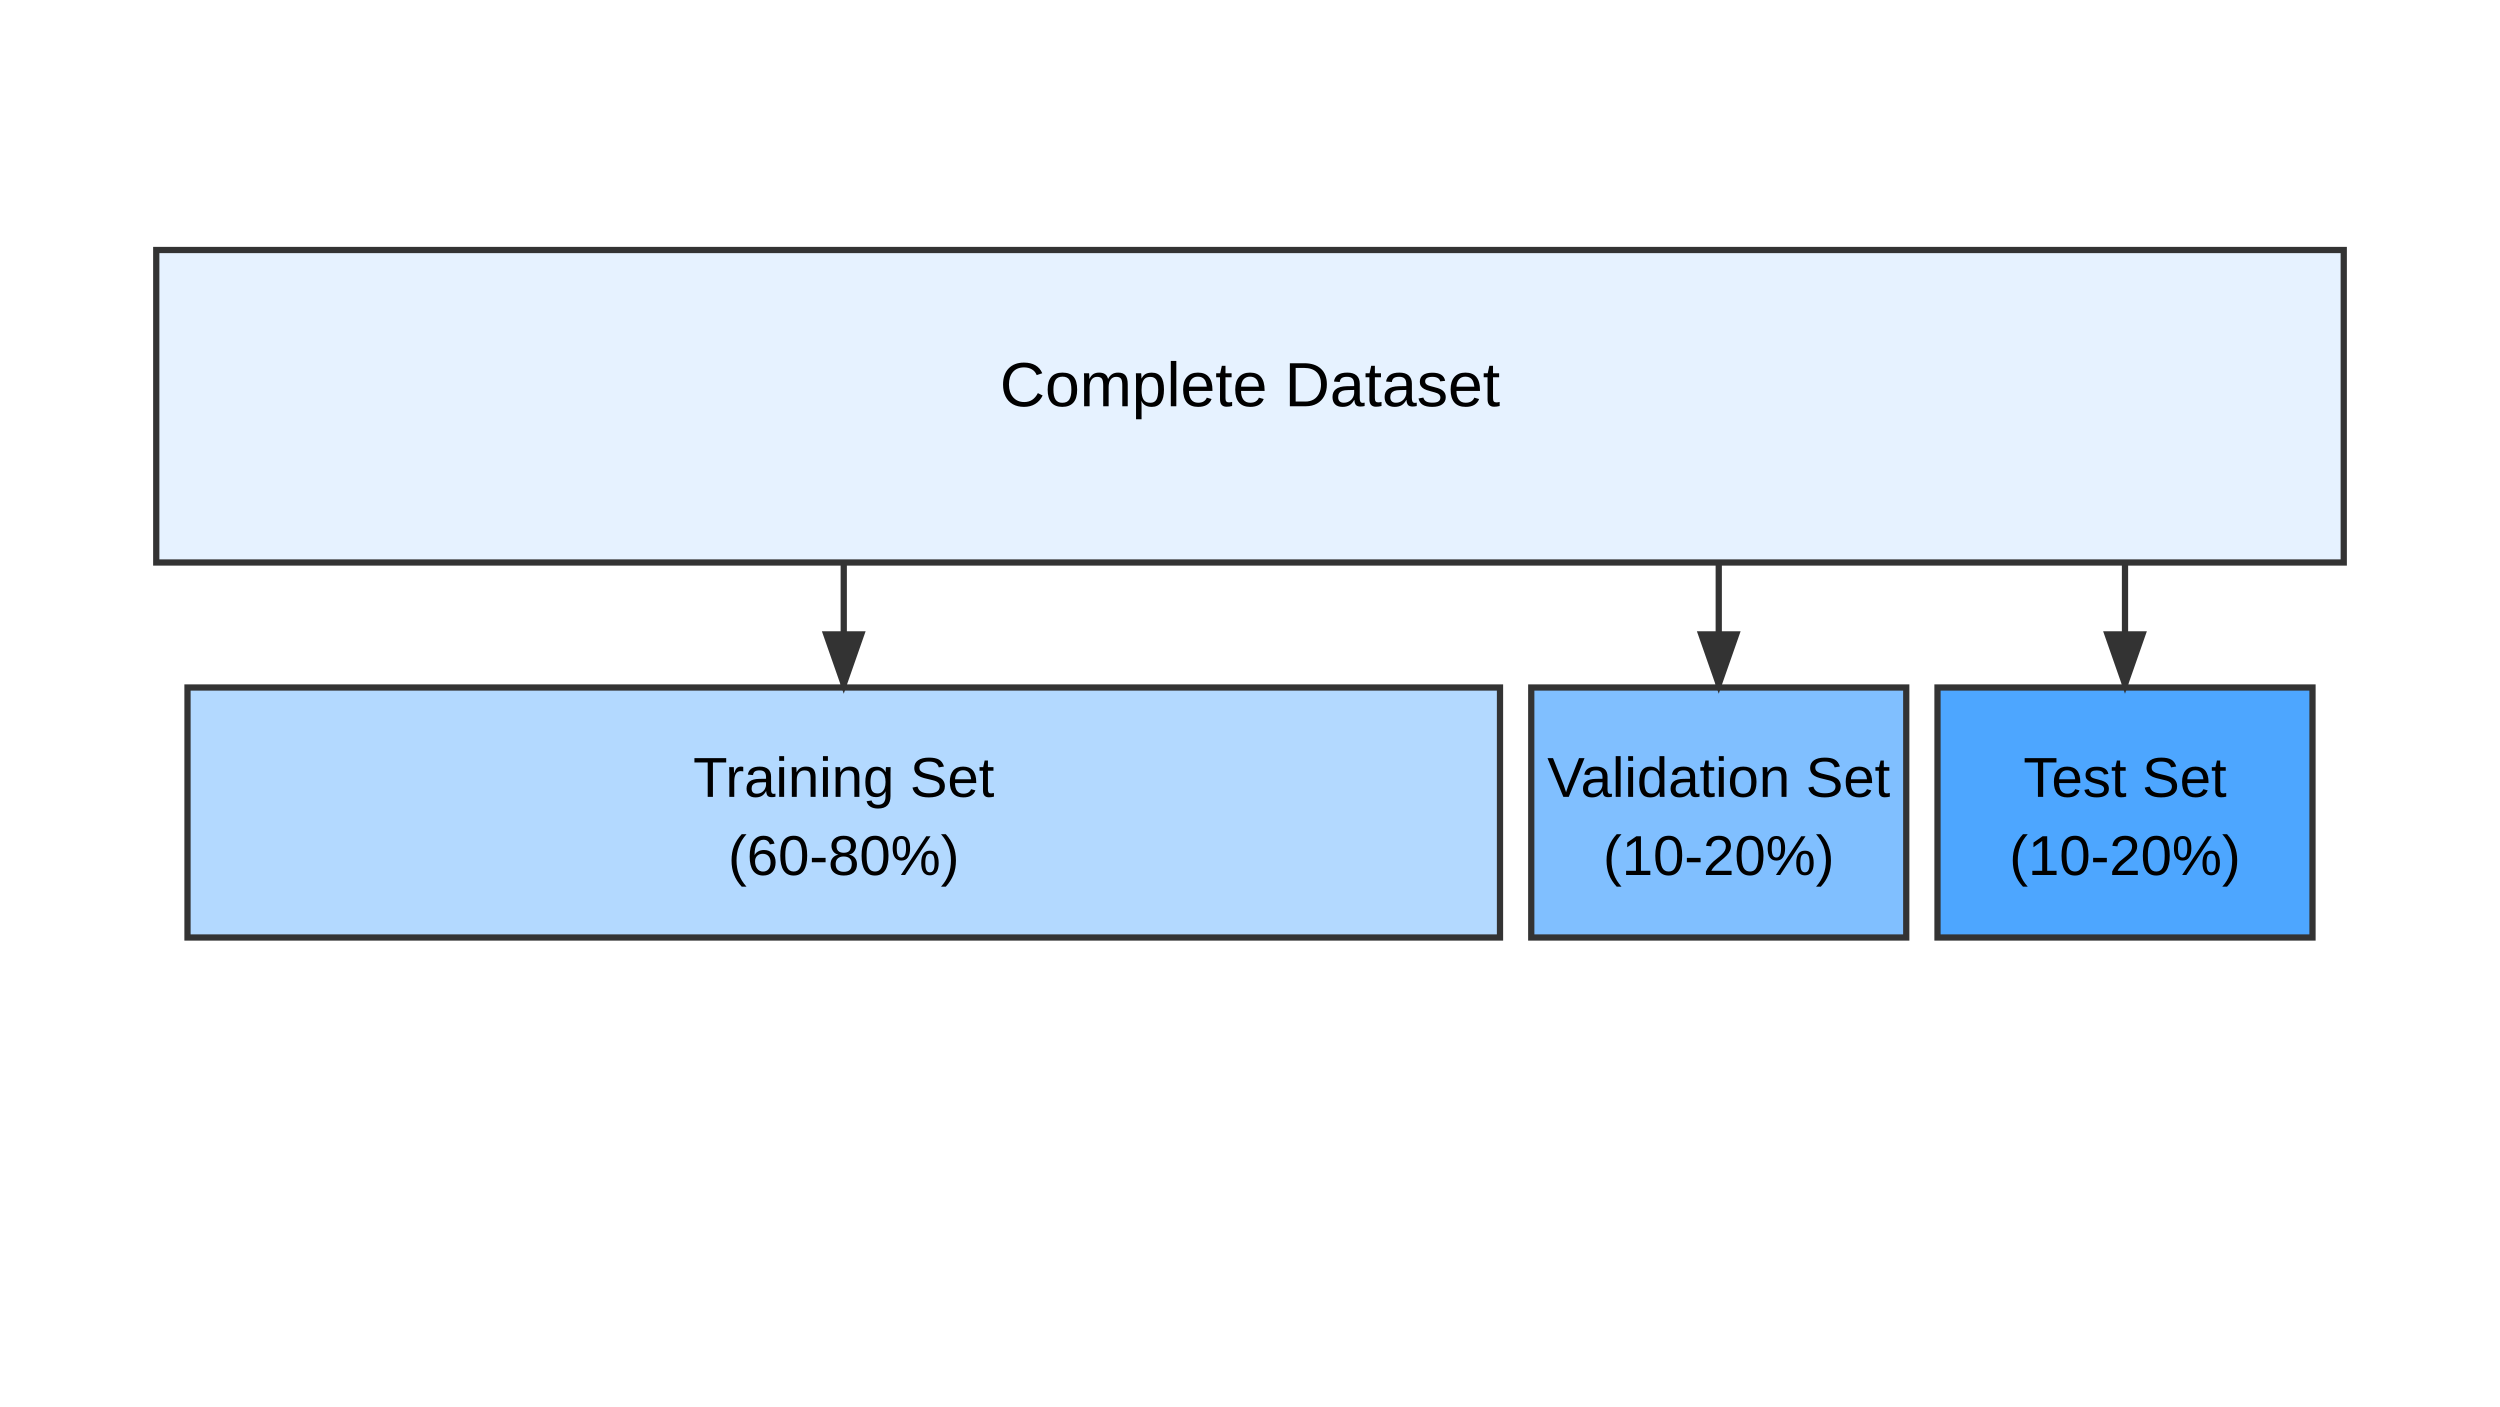
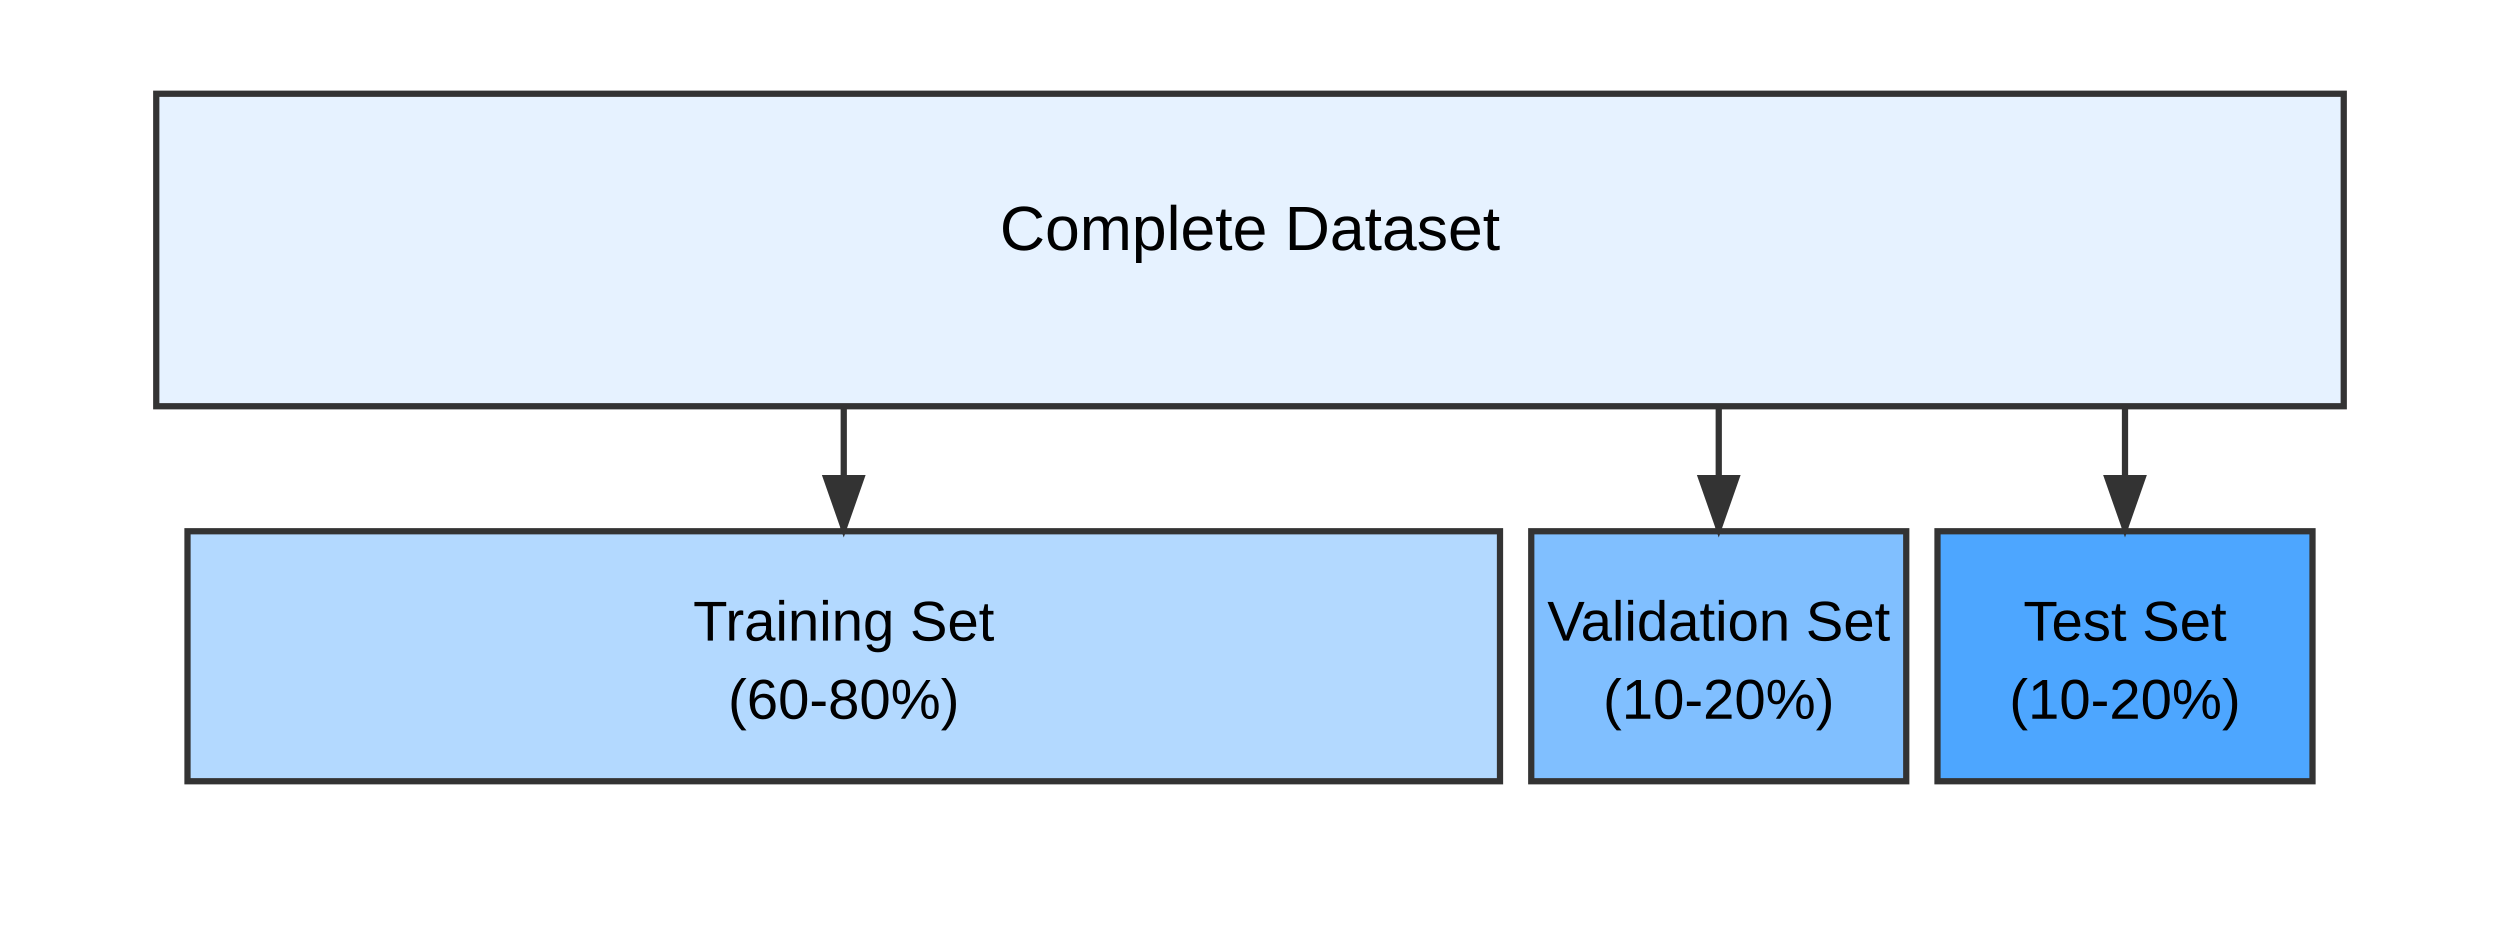
- <svg xmlns="http://www.w3.org/2000/svg" viewBox="0 0 800 450">
-   <rect x="50" y="80" width="700" height="100" fill="#e6f2ff" stroke="#333" stroke-width="2" />
-   <text x="400" y="130" font-family="Arial" font-size="20" text-anchor="middle">Complete Dataset</text>
-   <rect x="60" y="220" width="420" height="80" fill="#b3d9ff" stroke="#333" stroke-width="2" />
-   <text x="270" y="255" font-family="Arial" font-size="18" text-anchor="middle">Training Set</text>
-   <text x="270" y="280" font-family="Arial" font-size="18" text-anchor="middle">(60-80%)</text>
-   <rect x="490" y="220" width="120" height="80" fill="#80bfff" stroke="#333" stroke-width="2" />
-   <text x="550" y="255" font-family="Arial" font-size="18" text-anchor="middle">Validation Set</text>
-   <text x="550" y="280" font-family="Arial" font-size="18" text-anchor="middle">(10-20%)</text>
-   <rect x="620" y="220" width="120" height="80" fill="#4da6ff" stroke="#333" stroke-width="2" />
-   <text x="680" y="255" font-family="Arial" font-size="18" text-anchor="middle">Test Set</text>
-   <text x="680" y="280" font-family="Arial" font-size="18" text-anchor="middle">(10-20%)</text>
-   <path d="M 270 180 L 270 220" stroke="#333" stroke-width="2" marker-end="url(#arrowhead)" />
-   <path d="M 550 180 L 550 220" stroke="#333" stroke-width="2" marker-end="url(#arrowhead)" />
-   <path d="M 680 180 L 680 220" stroke="#333" stroke-width="2" marker-end="url(#arrowhead)" />
+ <svg xmlns="http://www.w3.org/2000/svg" viewBox="0 0 800 300">
+   <rect x="50" y="30" width="700" height="100" fill="#e6f2ff" stroke="#333" stroke-width="2" />
+   <text x="400" y="80" font-family="Arial" font-size="20" text-anchor="middle">Complete Dataset</text>
+   <rect x="60" y="170" width="420" height="80" fill="#b3d9ff" stroke="#333" stroke-width="2" />
+   <text x="270" y="205" font-family="Arial" font-size="18" text-anchor="middle">Training Set</text>
+   <text x="270" y="230" font-family="Arial" font-size="18" text-anchor="middle">(60-80%)</text>
+   <rect x="490" y="170" width="120" height="80" fill="#80bfff" stroke="#333" stroke-width="2" />
+   <text x="550" y="205" font-family="Arial" font-size="18" text-anchor="middle">Validation Set</text>
+   <text x="550" y="230" font-family="Arial" font-size="18" text-anchor="middle">(10-20%)</text>
+   <rect x="620" y="170" width="120" height="80" fill="#4da6ff" stroke="#333" stroke-width="2" />
+   <text x="680" y="205" font-family="Arial" font-size="18" text-anchor="middle">Test Set</text>
+   <text x="680" y="230" font-family="Arial" font-size="18" text-anchor="middle">(10-20%)</text>
+   <path d="M 270 130 L 270 170" stroke="#333" stroke-width="2" marker-end="url(#arrowhead)" />
+   <path d="M 550 130 L 550 170" stroke="#333" stroke-width="2" marker-end="url(#arrowhead)" />
+   <path d="M 680 130 L 680 170" stroke="#333" stroke-width="2" marker-end="url(#arrowhead)" />
  <defs>
    <marker id="arrowhead" markerWidth="10" markerHeight="7" refX="9" refY="3.5" orient="auto">
      <polygon points="0 0, 10 3.5, 0 7" fill="#333" />
    </marker>
  </defs>
</svg>
